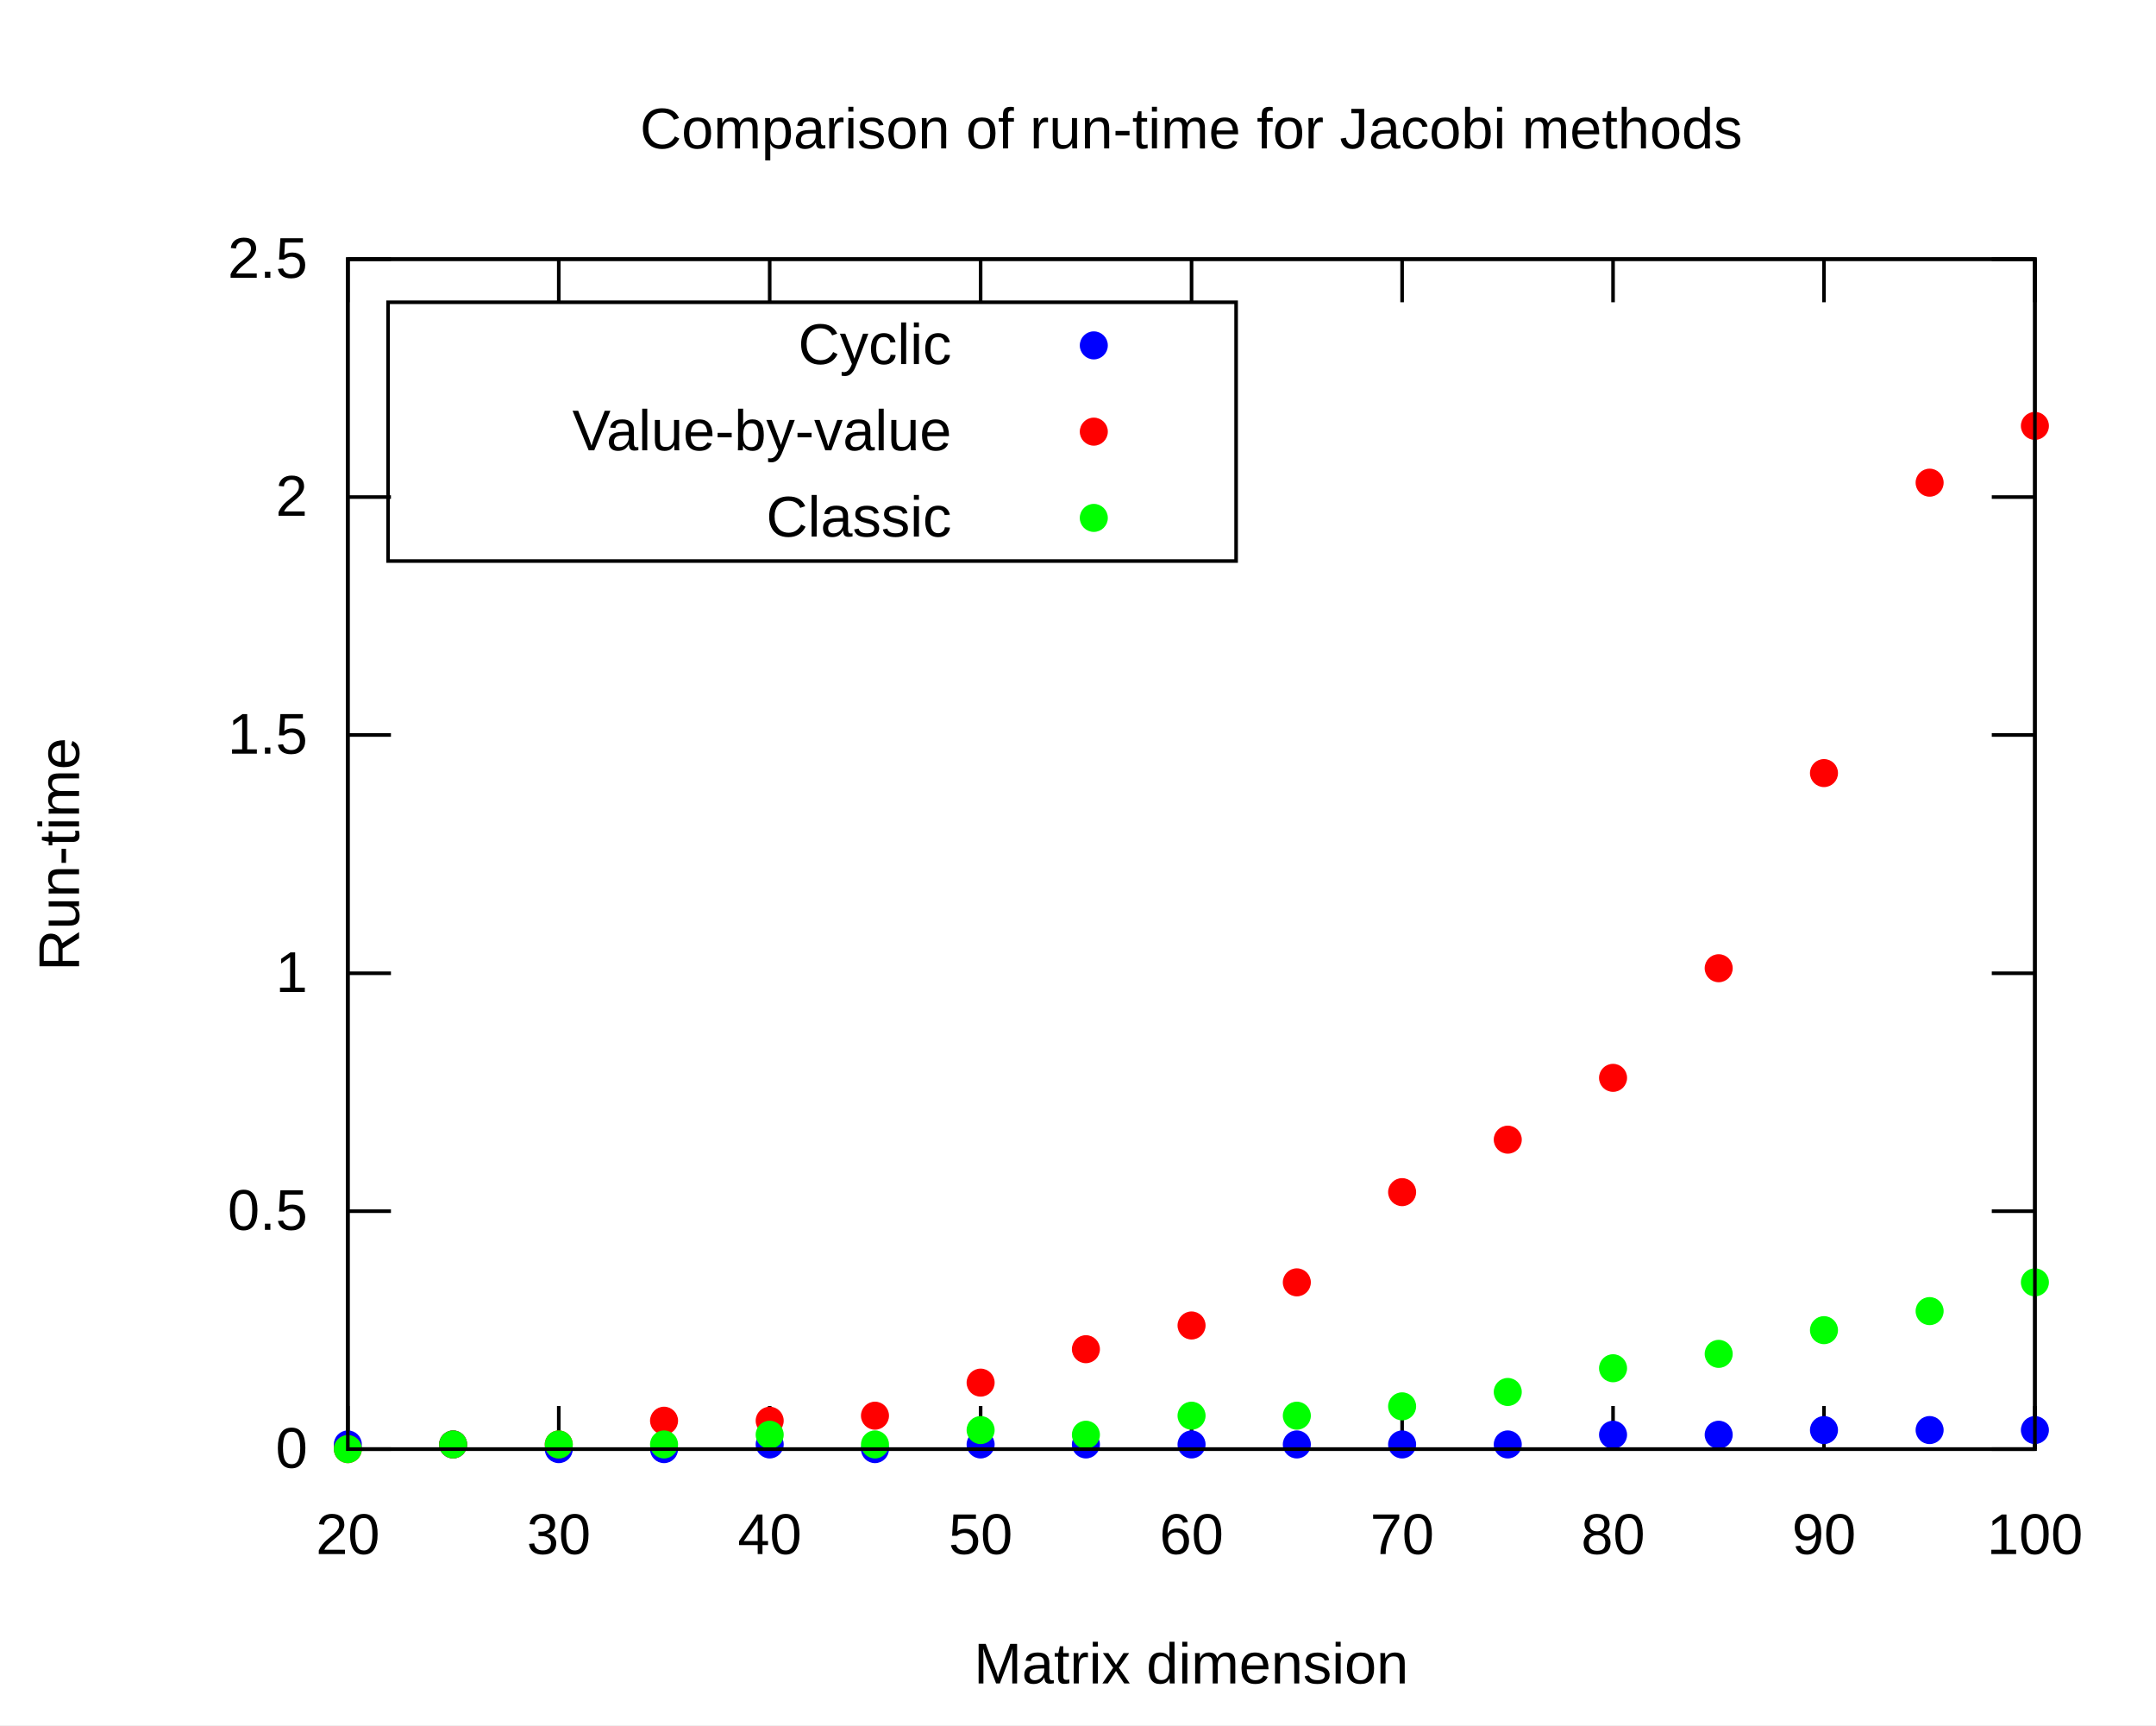
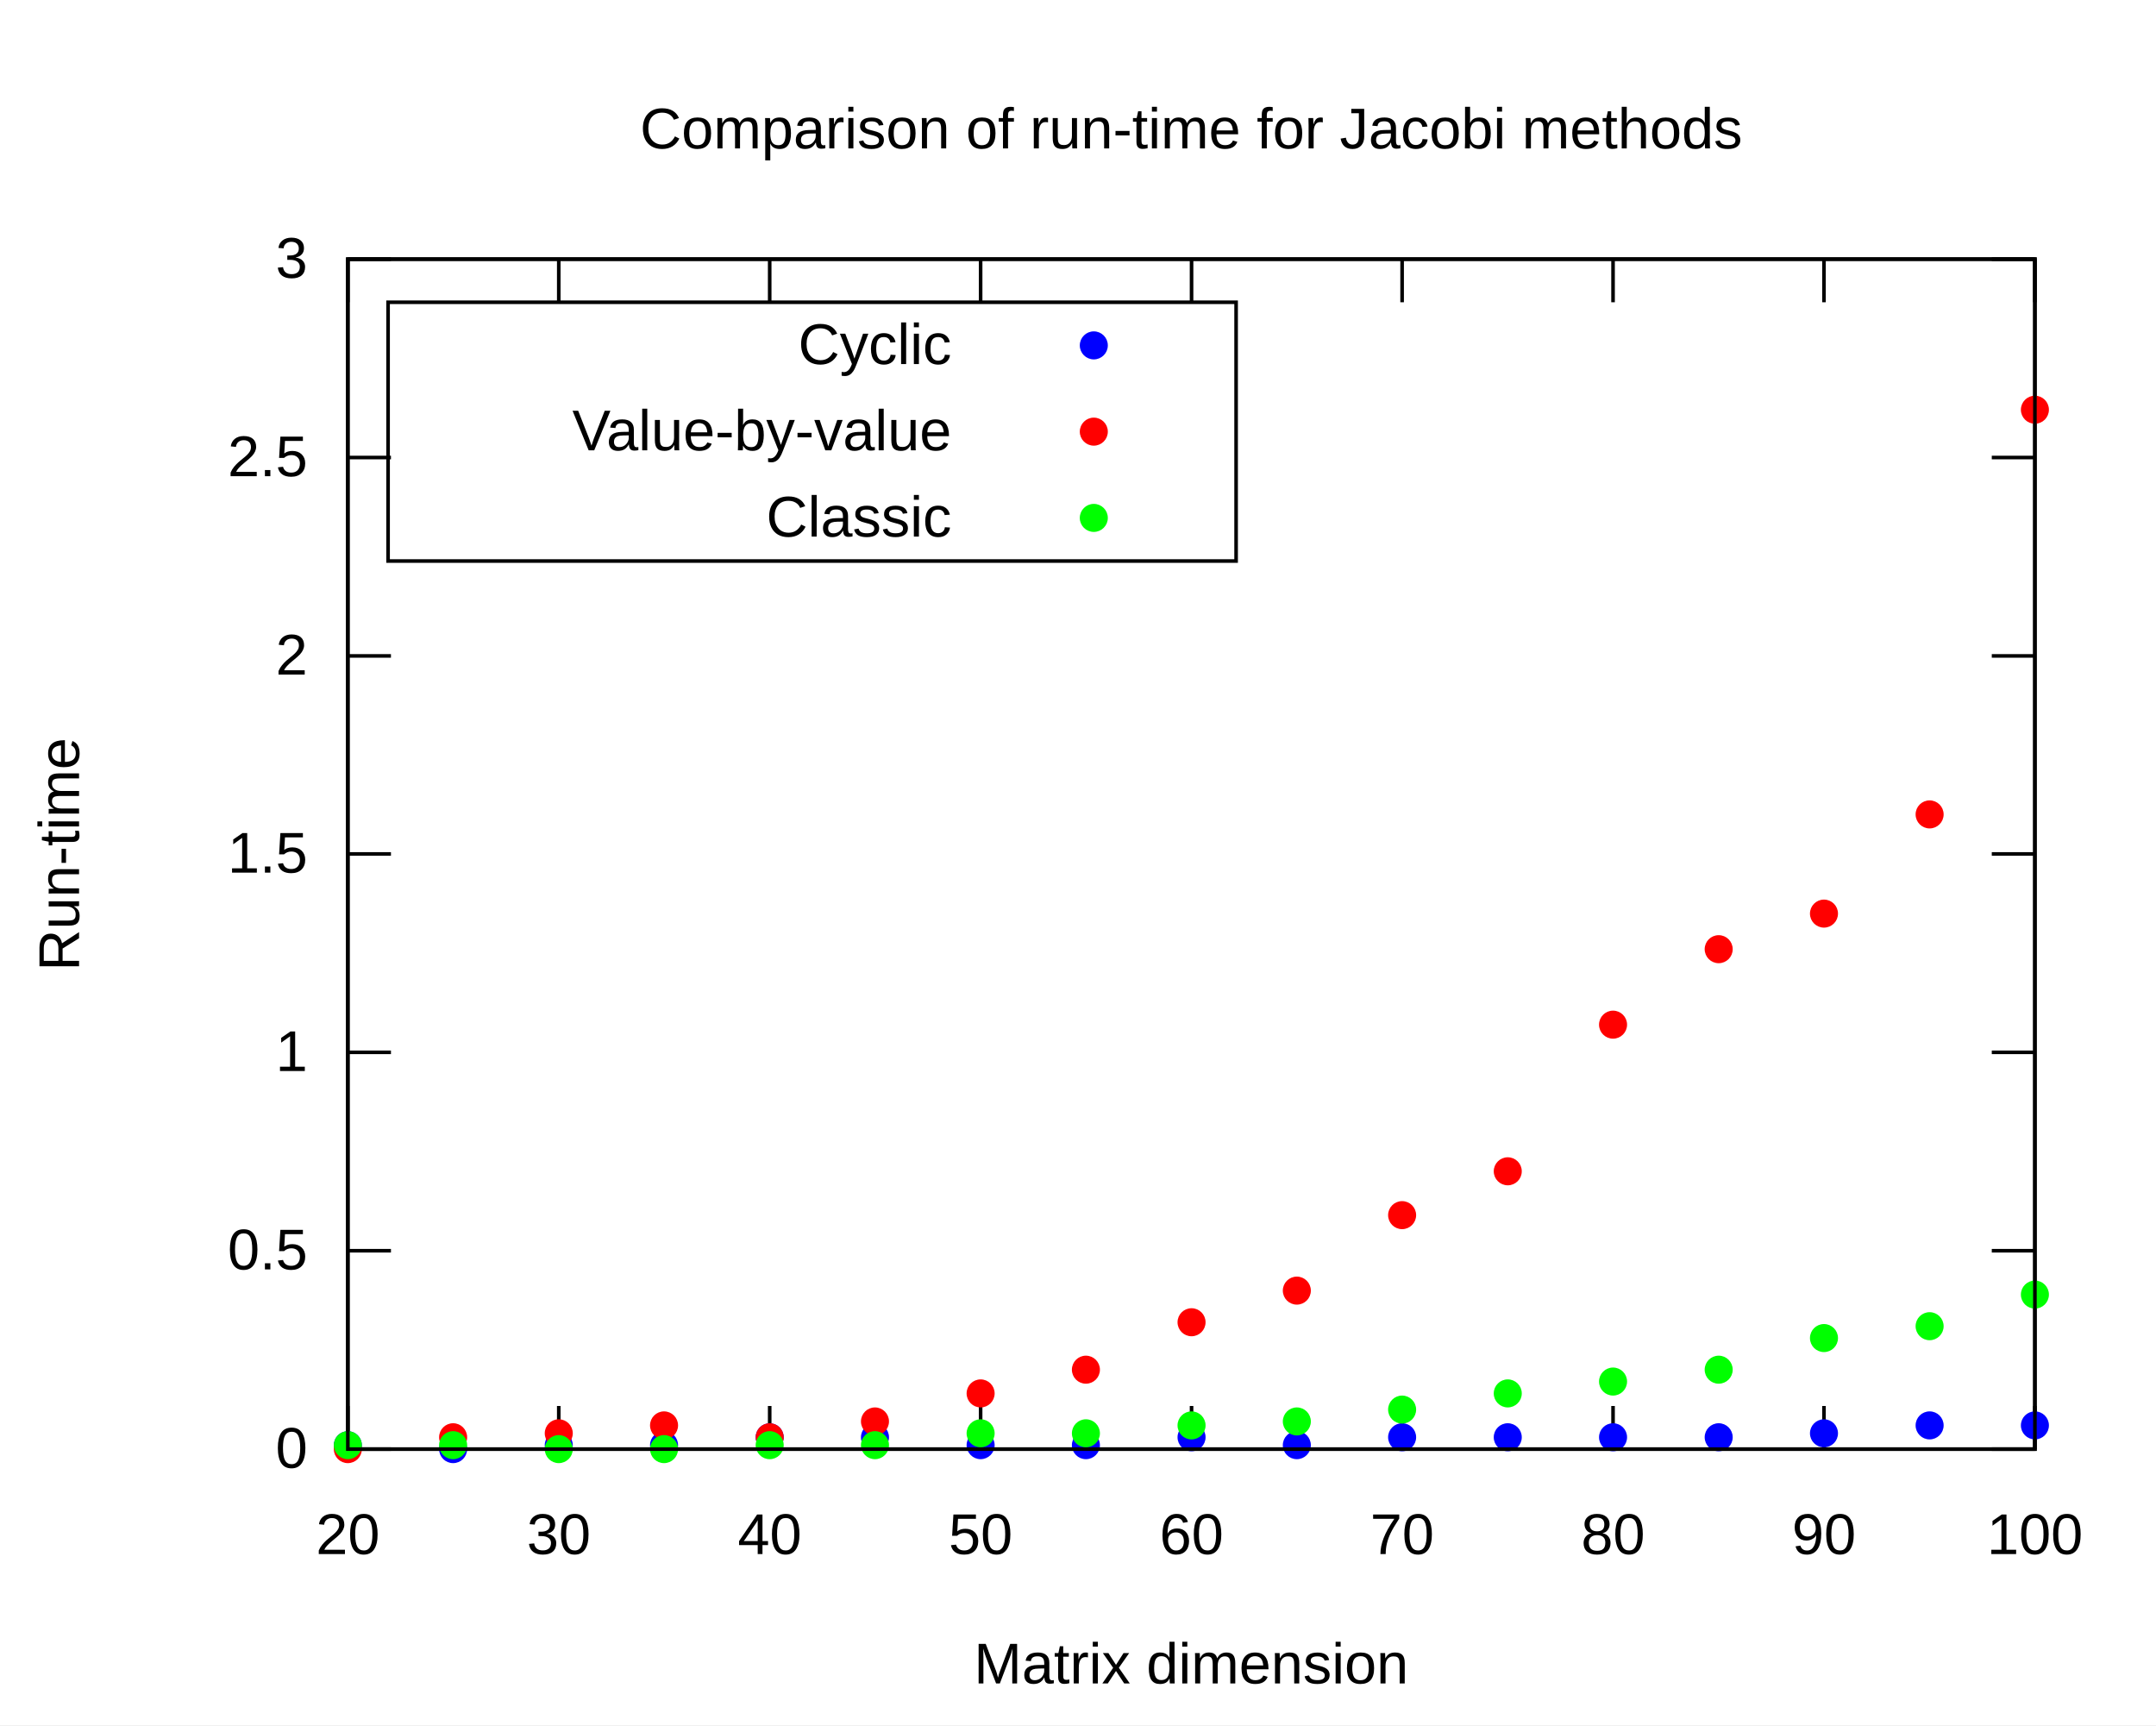
<svg xmlns="http://www.w3.org/2000/svg" xmlns:xlink="http://www.w3.org/1999/xlink" width="600" height="480" viewBox="0 0 600 480">
  <g id="gnuplot_canvas">
    <rect x="0" y="0" width="600" height="480" fill="#ffffff" />
    <defs>
      <circle id="gpDot" r="0.5" stroke-width="0.5" />
      <path id="gpPt0" stroke-width="0.167" stroke="currentColor" d="M-1,0 h2 M0,-1 v2" />
      <path id="gpPt1" stroke-width="0.167" stroke="currentColor" d="M-1,-1 L1,1 M1,-1 L-1,1" />
      <path id="gpPt2" stroke-width="0.167" stroke="currentColor" d="M-1,0 L1,0 M0,-1 L0,1 M-1,-1 L1,1 M-1,1 L1,-1" />
      <rect id="gpPt3" stroke-width="0.167" stroke="currentColor" x="-1" y="-1" width="2" height="2" />
      <rect id="gpPt4" stroke-width="0.167" stroke="currentColor" fill="currentColor" x="-1" y="-1" width="2" height="2" />
      <circle id="gpPt5" stroke-width="0.167" stroke="currentColor" cx="0" cy="0" r="1" />
      <use xlink:href="#gpPt5" id="gpPt6" fill="currentColor" stroke="none" />
      <path id="gpPt7" stroke-width="0.167" stroke="currentColor" d="M0,-1.33 L-1.33,0.67 L1.33,0.67 z" />
      <use xlink:href="#gpPt7" id="gpPt8" fill="currentColor" stroke="none" />
      <use xlink:href="#gpPt7" id="gpPt9" stroke="currentColor" transform="rotate(180)" />
      <use xlink:href="#gpPt9" id="gpPt10" fill="currentColor" stroke="none" />
      <use xlink:href="#gpPt3" id="gpPt11" stroke="currentColor" transform="rotate(45)" />
      <use xlink:href="#gpPt11" id="gpPt12" fill="currentColor" stroke="none" />
      <path id="gpPt13" stroke-width="0.167" stroke="currentColor" d="M0,1.330 L1.265,0.411 L0.782,-1.067 L-0.782,-1.076 L-1.265,0.411 z" />
      <use xlink:href="#gpPt13" id="gpPt14" fill="currentColor" stroke="none" />
      <filter id="textbox" filterUnits="objectBoundingBox" x="0" y="0" height="1" width="1">
        <feFlood flood-color="#FFFFFF" flood-opacity="1" result="bgnd" />
        <feComposite in="SourceGraphic" in2="bgnd" operator="atop" />
      </filter>
      <filter id="greybox" filterUnits="objectBoundingBox" x="0" y="0" height="1" width="1">
        <feFlood flood-color="lightgrey" flood-opacity="1" result="grey" />
        <feComposite in="SourceGraphic" in2="grey" operator="atop" />
      </filter>
    </defs>
    <g fill="none" color="#FFFFFF" stroke="currentColor" stroke-width="1.00" stroke-linecap="butt" stroke-linejoin="miter">
</g>
    <g fill="none" color="black" stroke="currentColor" stroke-width="1.00" stroke-linecap="butt" stroke-linejoin="miter">
      <path stroke="black" d="M96.8,403.2 L108.8,403.2 M566.3,403.2 L554.3,403.2  " />
      <g transform="translate(85.6,408.4)" stroke="none" fill="black" font-family="Arial" font-size="16.00" text-anchor="end">
        <text>
          <tspan font-family="Arial"> 0</tspan>
        </text>
      </g>
    </g>
    <g fill="none" color="black" stroke="currentColor" stroke-width="1.00" stroke-linecap="butt" stroke-linejoin="miter">
-       <path stroke="black" d="M96.8,337.0 L108.8,337.0 M566.3,337.0 L554.3,337.0  " />
-       <g transform="translate(85.6,342.2)" stroke="none" fill="black" font-family="Arial" font-size="16.00" text-anchor="end">
+       <path stroke="black" d="M96.8,348.0 L108.8,348.0 M566.3,348.0 L554.3,348.0  " />
+       <g transform="translate(85.6,353.2)" stroke="none" fill="black" font-family="Arial" font-size="16.00" text-anchor="end">
        <text>
          <tspan font-family="Arial"> 0.5</tspan>
        </text>
      </g>
    </g>
    <g fill="none" color="black" stroke="currentColor" stroke-width="1.00" stroke-linecap="butt" stroke-linejoin="miter">
-       <path stroke="black" d="M96.8,270.8 L108.8,270.8 M566.3,270.8 L554.3,270.8  " />
-       <g transform="translate(85.6,276.0)" stroke="none" fill="black" font-family="Arial" font-size="16.00" text-anchor="end">
+       <path stroke="black" d="M96.8,292.8 L108.8,292.8 M566.3,292.8 L554.3,292.8  " />
+       <g transform="translate(85.6,298.0)" stroke="none" fill="black" font-family="Arial" font-size="16.00" text-anchor="end">
        <text>
          <tspan font-family="Arial"> 1</tspan>
        </text>
      </g>
    </g>
    <g fill="none" color="black" stroke="currentColor" stroke-width="1.00" stroke-linecap="butt" stroke-linejoin="miter">
-       <path stroke="black" d="M96.8,204.5 L108.8,204.5 M566.3,204.5 L554.3,204.5  " />
-       <g transform="translate(85.6,209.7)" stroke="none" fill="black" font-family="Arial" font-size="16.00" text-anchor="end">
+       <path stroke="black" d="M96.8,237.6 L108.8,237.6 M566.3,237.6 L554.3,237.6  " />
+       <g transform="translate(85.6,242.8)" stroke="none" fill="black" font-family="Arial" font-size="16.00" text-anchor="end">
        <text>
          <tspan font-family="Arial"> 1.5</tspan>
        </text>
      </g>
    </g>
    <g fill="none" color="black" stroke="currentColor" stroke-width="1.00" stroke-linecap="butt" stroke-linejoin="miter">
-       <path stroke="black" d="M96.8,138.3 L108.8,138.3 M566.3,138.3 L554.3,138.3  " />
-       <g transform="translate(85.6,143.5)" stroke="none" fill="black" font-family="Arial" font-size="16.00" text-anchor="end">
+       <path stroke="black" d="M96.8,182.5 L108.8,182.5 M566.3,182.5 L554.3,182.5  " />
+       <g transform="translate(85.6,187.7)" stroke="none" fill="black" font-family="Arial" font-size="16.00" text-anchor="end">
        <text>
          <tspan font-family="Arial"> 2</tspan>
+         </text>
+       </g>
+     </g>
+     <g fill="none" color="black" stroke="currentColor" stroke-width="1.00" stroke-linecap="butt" stroke-linejoin="miter">
+       <path stroke="black" d="M96.8,127.3 L108.8,127.3 M566.3,127.3 L554.3,127.3  " />
+       <g transform="translate(85.6,132.5)" stroke="none" fill="black" font-family="Arial" font-size="16.00" text-anchor="end">
+         <text>
+           <tspan font-family="Arial"> 2.5</tspan>
        </text>
      </g>
    </g>
    <g fill="none" color="black" stroke="currentColor" stroke-width="1.00" stroke-linecap="butt" stroke-linejoin="miter">
      <path stroke="black" d="M96.8,72.1 L108.8,72.1 M566.3,72.1 L554.3,72.1  " />
      <g transform="translate(85.6,77.3)" stroke="none" fill="black" font-family="Arial" font-size="16.00" text-anchor="end">
        <text>
-           <tspan font-family="Arial"> 2.5</tspan>
+           <tspan font-family="Arial"> 3</tspan>
        </text>
      </g>
    </g>
    <g fill="none" color="black" stroke="currentColor" stroke-width="1.00" stroke-linecap="butt" stroke-linejoin="miter">
      <path stroke="black" d="M96.8,403.2 L96.8,391.2 M96.8,72.1 L96.8,84.1  " />
      <g transform="translate(96.8,432.4)" stroke="none" fill="black" font-family="Arial" font-size="16.00" text-anchor="middle">
        <text>
          <tspan font-family="Arial"> 20</tspan>
        </text>
      </g>
    </g>
    <g fill="none" color="black" stroke="currentColor" stroke-width="1.00" stroke-linecap="butt" stroke-linejoin="miter">
      <path stroke="black" d="M155.5,403.2 L155.5,391.2 M155.5,72.1 L155.5,84.1  " />
      <g transform="translate(155.5,432.4)" stroke="none" fill="black" font-family="Arial" font-size="16.00" text-anchor="middle">
        <text>
          <tspan font-family="Arial"> 30</tspan>
        </text>
      </g>
    </g>
    <g fill="none" color="black" stroke="currentColor" stroke-width="1.00" stroke-linecap="butt" stroke-linejoin="miter">
      <path stroke="black" d="M214.2,403.2 L214.2,391.2 M214.2,72.1 L214.2,84.1  " />
      <g transform="translate(214.2,432.4)" stroke="none" fill="black" font-family="Arial" font-size="16.00" text-anchor="middle">
        <text>
          <tspan font-family="Arial"> 40</tspan>
        </text>
      </g>
    </g>
    <g fill="none" color="black" stroke="currentColor" stroke-width="1.00" stroke-linecap="butt" stroke-linejoin="miter">
      <path stroke="black" d="M272.9,403.2 L272.9,391.2 M272.9,72.1 L272.9,84.1  " />
      <g transform="translate(272.9,432.4)" stroke="none" fill="black" font-family="Arial" font-size="16.00" text-anchor="middle">
        <text>
          <tspan font-family="Arial"> 50</tspan>
        </text>
      </g>
    </g>
    <g fill="none" color="black" stroke="currentColor" stroke-width="1.00" stroke-linecap="butt" stroke-linejoin="miter">
      <path stroke="black" d="M331.6,403.2 L331.6,391.2 M331.6,72.1 L331.6,84.1  " />
      <g transform="translate(331.6,432.4)" stroke="none" fill="black" font-family="Arial" font-size="16.00" text-anchor="middle">
        <text>
          <tspan font-family="Arial"> 60</tspan>
        </text>
      </g>
    </g>
    <g fill="none" color="black" stroke="currentColor" stroke-width="1.00" stroke-linecap="butt" stroke-linejoin="miter">
      <path stroke="black" d="M390.2,403.2 L390.2,391.2 M390.2,72.1 L390.2,84.1  " />
      <g transform="translate(390.2,432.4)" stroke="none" fill="black" font-family="Arial" font-size="16.00" text-anchor="middle">
        <text>
          <tspan font-family="Arial"> 70</tspan>
        </text>
      </g>
    </g>
    <g fill="none" color="black" stroke="currentColor" stroke-width="1.00" stroke-linecap="butt" stroke-linejoin="miter">
      <path stroke="black" d="M448.9,403.2 L448.9,391.2 M448.9,72.1 L448.9,84.1  " />
      <g transform="translate(448.9,432.4)" stroke="none" fill="black" font-family="Arial" font-size="16.00" text-anchor="middle">
        <text>
          <tspan font-family="Arial"> 80</tspan>
        </text>
      </g>
    </g>
    <g fill="none" color="black" stroke="currentColor" stroke-width="1.00" stroke-linecap="butt" stroke-linejoin="miter">
      <path stroke="black" d="M507.6,403.2 L507.6,391.2 M507.6,72.1 L507.6,84.1  " />
      <g transform="translate(507.6,432.4)" stroke="none" fill="black" font-family="Arial" font-size="16.00" text-anchor="middle">
        <text>
          <tspan font-family="Arial"> 90</tspan>
        </text>
      </g>
    </g>
    <g fill="none" color="black" stroke="currentColor" stroke-width="1.00" stroke-linecap="butt" stroke-linejoin="miter">
      <path stroke="black" d="M566.3,403.2 L566.3,391.2 M566.3,72.1 L566.3,84.1  " />
      <g transform="translate(566.3,432.4)" stroke="none" fill="black" font-family="Arial" font-size="16.00" text-anchor="middle">
        <text>
          <tspan font-family="Arial"> 100</tspan>
        </text>
      </g>
    </g>
    <g fill="none" color="black" stroke="currentColor" stroke-width="1.00" stroke-linecap="butt" stroke-linejoin="miter">
</g>
    <g fill="none" color="black" stroke="currentColor" stroke-width="1.00" stroke-linecap="butt" stroke-linejoin="miter">
      <path stroke="black" d="M96.8,72.1 L96.8,403.2 L566.3,403.2 L566.3,72.1 L96.8,72.1 Z  " />
    </g>
    <g fill="none" color="black" stroke="currentColor" stroke-width="1.00" stroke-linecap="butt" stroke-linejoin="miter">
      <g transform="translate(22.0,237.7) rotate(270)" stroke="none" fill="black" font-family="Arial" font-size="16.00" text-anchor="middle">
        <text>
          <tspan font-family="Arial">Run-time</tspan>
        </text>
      </g>
    </g>
    <g fill="none" color="black" stroke="currentColor" stroke-width="1.00" stroke-linecap="butt" stroke-linejoin="miter">
      <g transform="translate(331.5,468.4)" stroke="none" fill="black" font-family="Arial" font-size="16.00" text-anchor="middle">
        <text>
          <tspan font-family="Arial">Matrix dimension</tspan>
        </text>
      </g>
    </g>
    <g fill="none" color="black" stroke="currentColor" stroke-width="1.00" stroke-linecap="butt" stroke-linejoin="miter">
      <g transform="translate(331.5,41.3)" stroke="none" fill="black" font-family="Arial" font-size="16.00" text-anchor="middle">
        <text>
          <tspan font-family="Arial">Comparison of run-time for Jacobi methods</tspan>
        </text>
      </g>
    </g>
    <g fill="none" color="black" stroke="currentColor" stroke-width="1.00" stroke-linecap="butt" stroke-linejoin="miter">
      <path stroke="black" d="M108.0,156.1 L108.0,84.1 L344.0,84.1 L344.0,156.1 L108.0,156.1 Z  " />
    </g>
    <g id="gnuplot_plot_1">
      <g fill="none" color="black" stroke="currentColor" stroke-width="1.00" stroke-linecap="butt" stroke-linejoin="miter">
        <g transform="translate(264.8,101.3)" stroke="none" fill="black" font-family="Arial" font-size="16.00" text-anchor="end">
          <text>
            <tspan font-family="Arial">Cyclic</tspan>
          </text>
        </g>
      </g>
      <g fill="none" color="black" stroke="currentColor" stroke-width="1.00" stroke-linecap="butt" stroke-linejoin="miter">
-         <use xlink:href="#gpPt6" transform="translate(96.8,401.9) scale(3.60)" color="rgb(  0,   0, 255)" />
-         <use xlink:href="#gpPt6" transform="translate(126.1,401.9) scale(3.60)" color="rgb(  0,   0, 255)" />
-         <use xlink:href="#gpPt6" transform="translate(155.5,403.2) scale(3.60)" color="rgb(  0,   0, 255)" />
-         <use xlink:href="#gpPt6" transform="translate(184.8,403.2) scale(3.60)" color="rgb(  0,   0, 255)" />
-         <use xlink:href="#gpPt6" transform="translate(214.2,401.9) scale(3.60)" color="rgb(  0,   0, 255)" />
-         <use xlink:href="#gpPt6" transform="translate(243.5,403.2) scale(3.60)" color="rgb(  0,   0, 255)" />
-         <use xlink:href="#gpPt6" transform="translate(272.9,401.9) scale(3.60)" color="rgb(  0,   0, 255)" />
-         <use xlink:href="#gpPt6" transform="translate(302.2,401.9) scale(3.60)" color="rgb(  0,   0, 255)" />
-         <use xlink:href="#gpPt6" transform="translate(331.6,401.9) scale(3.60)" color="rgb(  0,   0, 255)" />
-         <use xlink:href="#gpPt6" transform="translate(360.9,401.9) scale(3.60)" color="rgb(  0,   0, 255)" />
-         <use xlink:href="#gpPt6" transform="translate(390.2,401.9) scale(3.60)" color="rgb(  0,   0, 255)" />
-         <use xlink:href="#gpPt6" transform="translate(419.6,401.9) scale(3.60)" color="rgb(  0,   0, 255)" />
-         <use xlink:href="#gpPt6" transform="translate(448.9,399.2) scale(3.60)" color="rgb(  0,   0, 255)" />
-         <use xlink:href="#gpPt6" transform="translate(478.3,399.2) scale(3.60)" color="rgb(  0,   0, 255)" />
-         <use xlink:href="#gpPt6" transform="translate(507.6,397.9) scale(3.60)" color="rgb(  0,   0, 255)" />
-         <use xlink:href="#gpPt6" transform="translate(537.0,397.9) scale(3.60)" color="rgb(  0,   0, 255)" />
-         <use xlink:href="#gpPt6" transform="translate(566.3,397.9) scale(3.60)" color="rgb(  0,   0, 255)" />
+         <use xlink:href="#gpPt6" transform="translate(96.8,402.1) scale(3.60)" color="rgb(  0,   0, 255)" />
+         <use xlink:href="#gpPt6" transform="translate(126.1,403.2) scale(3.60)" color="rgb(  0,   0, 255)" />
+         <use xlink:href="#gpPt6" transform="translate(155.5,402.1) scale(3.60)" color="rgb(  0,   0, 255)" />
+         <use xlink:href="#gpPt6" transform="translate(184.8,402.1) scale(3.60)" color="rgb(  0,   0, 255)" />
+         <use xlink:href="#gpPt6" transform="translate(214.2,399.9) scale(3.60)" color="rgb(  0,   0, 255)" />
+         <use xlink:href="#gpPt6" transform="translate(243.5,399.9) scale(3.60)" color="rgb(  0,   0, 255)" />
+         <use xlink:href="#gpPt6" transform="translate(272.9,402.1) scale(3.60)" color="rgb(  0,   0, 255)" />
+         <use xlink:href="#gpPt6" transform="translate(302.2,402.1) scale(3.60)" color="rgb(  0,   0, 255)" />
+         <use xlink:href="#gpPt6" transform="translate(331.6,399.9) scale(3.60)" color="rgb(  0,   0, 255)" />
+         <use xlink:href="#gpPt6" transform="translate(360.9,402.1) scale(3.60)" color="rgb(  0,   0, 255)" />
+         <use xlink:href="#gpPt6" transform="translate(390.2,399.9) scale(3.60)" color="rgb(  0,   0, 255)" />
+         <use xlink:href="#gpPt6" transform="translate(419.6,399.9) scale(3.60)" color="rgb(  0,   0, 255)" />
+         <use xlink:href="#gpPt6" transform="translate(448.9,399.9) scale(3.60)" color="rgb(  0,   0, 255)" />
+         <use xlink:href="#gpPt6" transform="translate(478.3,399.9) scale(3.60)" color="rgb(  0,   0, 255)" />
+         <use xlink:href="#gpPt6" transform="translate(507.6,398.8) scale(3.60)" color="rgb(  0,   0, 255)" />
+         <use xlink:href="#gpPt6" transform="translate(537.0,396.6) scale(3.60)" color="rgb(  0,   0, 255)" />
+         <use xlink:href="#gpPt6" transform="translate(566.3,396.6) scale(3.60)" color="rgb(  0,   0, 255)" />
        <use xlink:href="#gpPt6" transform="translate(304.4,96.1) scale(3.60)" color="rgb(  0,   0, 255)" />
      </g>
    </g>
    <g id="gnuplot_plot_2">
      <g fill="none" color="black" stroke="currentColor" stroke-width="1.00" stroke-linecap="butt" stroke-linejoin="miter">
        <g transform="translate(264.8,125.3)" stroke="none" fill="black" font-family="Arial" font-size="16.00" text-anchor="end">
          <text>
            <tspan font-family="Arial">Value-by-value</tspan>
          </text>
        </g>
      </g>
      <g fill="none" color="black" stroke="currentColor" stroke-width="1.00" stroke-linecap="butt" stroke-linejoin="miter">
        <use xlink:href="#gpPt6" transform="translate(96.8,403.2) scale(3.60)" color="rgb(255,   0,   0)" />
-         <use xlink:href="#gpPt6" transform="translate(126.1,401.9) scale(3.60)" color="rgb(255,   0,   0)" />
-         <use xlink:href="#gpPt6" transform="translate(155.5,401.9) scale(3.60)" color="rgb(255,   0,   0)" />
-         <use xlink:href="#gpPt6" transform="translate(184.8,395.3) scale(3.60)" color="rgb(255,   0,   0)" />
-         <use xlink:href="#gpPt6" transform="translate(214.2,395.3) scale(3.60)" color="rgb(255,   0,   0)" />
-         <use xlink:href="#gpPt6" transform="translate(243.5,393.9) scale(3.60)" color="rgb(255,   0,   0)" />
-         <use xlink:href="#gpPt6" transform="translate(272.9,384.7) scale(3.60)" color="rgb(255,   0,   0)" />
-         <use xlink:href="#gpPt6" transform="translate(302.2,375.4) scale(3.60)" color="rgb(255,   0,   0)" />
-         <use xlink:href="#gpPt6" transform="translate(331.6,368.8) scale(3.60)" color="rgb(255,   0,   0)" />
-         <use xlink:href="#gpPt6" transform="translate(360.9,356.8) scale(3.60)" color="rgb(255,   0,   0)" />
-         <use xlink:href="#gpPt6" transform="translate(390.2,331.7) scale(3.60)" color="rgb(255,   0,   0)" />
-         <use xlink:href="#gpPt6" transform="translate(419.6,317.1) scale(3.60)" color="rgb(255,   0,   0)" />
-         <use xlink:href="#gpPt6" transform="translate(448.9,299.9) scale(3.60)" color="rgb(255,   0,   0)" />
-         <use xlink:href="#gpPt6" transform="translate(478.3,269.4) scale(3.60)" color="rgb(255,   0,   0)" />
-         <use xlink:href="#gpPt6" transform="translate(507.6,215.1) scale(3.60)" color="rgb(255,   0,   0)" />
-         <use xlink:href="#gpPt6" transform="translate(537.0,134.3) scale(3.60)" color="rgb(255,   0,   0)" />
-         <use xlink:href="#gpPt6" transform="translate(566.3,118.5) scale(3.60)" color="rgb(255,   0,   0)" />
+         <use xlink:href="#gpPt6" transform="translate(126.1,399.9) scale(3.60)" color="rgb(255,   0,   0)" />
+         <use xlink:href="#gpPt6" transform="translate(155.5,398.8) scale(3.60)" color="rgb(255,   0,   0)" />
+         <use xlink:href="#gpPt6" transform="translate(184.8,396.6) scale(3.60)" color="rgb(255,   0,   0)" />
+         <use xlink:href="#gpPt6" transform="translate(214.2,399.9) scale(3.60)" color="rgb(255,   0,   0)" />
+         <use xlink:href="#gpPt6" transform="translate(243.5,395.5) scale(3.60)" color="rgb(255,   0,   0)" />
+         <use xlink:href="#gpPt6" transform="translate(272.9,387.7) scale(3.60)" color="rgb(255,   0,   0)" />
+         <use xlink:href="#gpPt6" transform="translate(302.2,381.1) scale(3.60)" color="rgb(255,   0,   0)" />
+         <use xlink:href="#gpPt6" transform="translate(331.6,367.9) scale(3.60)" color="rgb(255,   0,   0)" />
+         <use xlink:href="#gpPt6" transform="translate(360.9,359.1) scale(3.60)" color="rgb(255,   0,   0)" />
+         <use xlink:href="#gpPt6" transform="translate(390.2,338.1) scale(3.60)" color="rgb(255,   0,   0)" />
+         <use xlink:href="#gpPt6" transform="translate(419.6,325.9) scale(3.60)" color="rgb(255,   0,   0)" />
+         <use xlink:href="#gpPt6" transform="translate(448.9,285.1) scale(3.60)" color="rgb(255,   0,   0)" />
+         <use xlink:href="#gpPt6" transform="translate(478.3,264.1) scale(3.60)" color="rgb(255,   0,   0)" />
+         <use xlink:href="#gpPt6" transform="translate(507.6,254.2) scale(3.60)" color="rgb(255,   0,   0)" />
+         <use xlink:href="#gpPt6" transform="translate(537.0,226.6) scale(3.60)" color="rgb(255,   0,   0)" />
+         <use xlink:href="#gpPt6" transform="translate(566.3,114.0) scale(3.60)" color="rgb(255,   0,   0)" />
        <use xlink:href="#gpPt6" transform="translate(304.4,120.1) scale(3.60)" color="rgb(255,   0,   0)" />
      </g>
    </g>
    <g id="gnuplot_plot_3">
      <g fill="none" color="black" stroke="currentColor" stroke-width="1.00" stroke-linecap="butt" stroke-linejoin="miter">
        <g transform="translate(264.8,149.3)" stroke="none" fill="black" font-family="Arial" font-size="16.00" text-anchor="end">
          <text>
            <tspan font-family="Arial">Classic</tspan>
          </text>
        </g>
      </g>
      <g fill="none" color="black" stroke="currentColor" stroke-width="1.00" stroke-linecap="butt" stroke-linejoin="miter">
-         <use xlink:href="#gpPt6" transform="translate(96.8,403.2) scale(3.60)" color="rgb(  0, 255,   0)" />
-         <use xlink:href="#gpPt6" transform="translate(126.1,401.9) scale(3.60)" color="rgb(  0, 255,   0)" />
-         <use xlink:href="#gpPt6" transform="translate(155.5,401.9) scale(3.60)" color="rgb(  0, 255,   0)" />
-         <use xlink:href="#gpPt6" transform="translate(184.8,401.9) scale(3.60)" color="rgb(  0, 255,   0)" />
-         <use xlink:href="#gpPt6" transform="translate(214.2,399.2) scale(3.60)" color="rgb(  0, 255,   0)" />
-         <use xlink:href="#gpPt6" transform="translate(243.5,401.9) scale(3.60)" color="rgb(  0, 255,   0)" />
-         <use xlink:href="#gpPt6" transform="translate(272.9,397.9) scale(3.60)" color="rgb(  0, 255,   0)" />
-         <use xlink:href="#gpPt6" transform="translate(302.2,399.2) scale(3.60)" color="rgb(  0, 255,   0)" />
-         <use xlink:href="#gpPt6" transform="translate(331.6,393.9) scale(3.60)" color="rgb(  0, 255,   0)" />
-         <use xlink:href="#gpPt6" transform="translate(360.9,393.9) scale(3.60)" color="rgb(  0, 255,   0)" />
-         <use xlink:href="#gpPt6" transform="translate(390.2,391.3) scale(3.60)" color="rgb(  0, 255,   0)" />
-         <use xlink:href="#gpPt6" transform="translate(419.6,387.3) scale(3.60)" color="rgb(  0, 255,   0)" />
-         <use xlink:href="#gpPt6" transform="translate(448.9,380.7) scale(3.60)" color="rgb(  0, 255,   0)" />
-         <use xlink:href="#gpPt6" transform="translate(478.3,376.7) scale(3.60)" color="rgb(  0, 255,   0)" />
-         <use xlink:href="#gpPt6" transform="translate(507.6,370.1) scale(3.60)" color="rgb(  0, 255,   0)" />
-         <use xlink:href="#gpPt6" transform="translate(537.0,364.8) scale(3.60)" color="rgb(  0, 255,   0)" />
-         <use xlink:href="#gpPt6" transform="translate(566.3,356.8) scale(3.60)" color="rgb(  0, 255,   0)" />
+         <use xlink:href="#gpPt6" transform="translate(96.8,402.1) scale(3.60)" color="rgb(  0, 255,   0)" />
+         <use xlink:href="#gpPt6" transform="translate(126.1,402.1) scale(3.60)" color="rgb(  0, 255,   0)" />
+         <use xlink:href="#gpPt6" transform="translate(155.5,403.2) scale(3.60)" color="rgb(  0, 255,   0)" />
+         <use xlink:href="#gpPt6" transform="translate(184.8,403.2) scale(3.60)" color="rgb(  0, 255,   0)" />
+         <use xlink:href="#gpPt6" transform="translate(214.2,402.1) scale(3.60)" color="rgb(  0, 255,   0)" />
+         <use xlink:href="#gpPt6" transform="translate(243.5,402.1) scale(3.60)" color="rgb(  0, 255,   0)" />
+         <use xlink:href="#gpPt6" transform="translate(272.9,398.8) scale(3.60)" color="rgb(  0, 255,   0)" />
+         <use xlink:href="#gpPt6" transform="translate(302.2,398.8) scale(3.60)" color="rgb(  0, 255,   0)" />
+         <use xlink:href="#gpPt6" transform="translate(331.6,396.6) scale(3.60)" color="rgb(  0, 255,   0)" />
+         <use xlink:href="#gpPt6" transform="translate(360.9,395.5) scale(3.60)" color="rgb(  0, 255,   0)" />
+         <use xlink:href="#gpPt6" transform="translate(390.2,392.2) scale(3.60)" color="rgb(  0, 255,   0)" />
+         <use xlink:href="#gpPt6" transform="translate(419.6,387.7) scale(3.60)" color="rgb(  0, 255,   0)" />
+         <use xlink:href="#gpPt6" transform="translate(448.9,384.4) scale(3.60)" color="rgb(  0, 255,   0)" />
+         <use xlink:href="#gpPt6" transform="translate(478.3,381.1) scale(3.60)" color="rgb(  0, 255,   0)" />
+         <use xlink:href="#gpPt6" transform="translate(507.6,372.3) scale(3.60)" color="rgb(  0, 255,   0)" />
+         <use xlink:href="#gpPt6" transform="translate(537.0,369.0) scale(3.60)" color="rgb(  0, 255,   0)" />
+         <use xlink:href="#gpPt6" transform="translate(566.3,360.2) scale(3.60)" color="rgb(  0, 255,   0)" />
        <use xlink:href="#gpPt6" transform="translate(304.4,144.1) scale(3.60)" color="rgb(  0, 255,   0)" />
      </g>
    </g>
    <g fill="none" color="#FFFFFF" stroke="rgb(  0, 255,   0)" stroke-width="2.00" stroke-linecap="butt" stroke-linejoin="miter">
</g>
    <g fill="none" color="black" stroke="currentColor" stroke-width="2.00" stroke-linecap="butt" stroke-linejoin="miter">
</g>
    <g fill="none" color="black" stroke="black" stroke-width="1.00" stroke-linecap="butt" stroke-linejoin="miter">
</g>
    <g fill="none" color="black" stroke="currentColor" stroke-width="1.00" stroke-linecap="butt" stroke-linejoin="miter">
      <path stroke="black" d="M96.8,72.1 L96.8,403.2 L566.3,403.2 L566.3,72.1 L96.8,72.1 Z  " />
    </g>
    <g fill="none" color="black" stroke="currentColor" stroke-width="1.00" stroke-linecap="butt" stroke-linejoin="miter">
</g>
  </g>
</svg>
